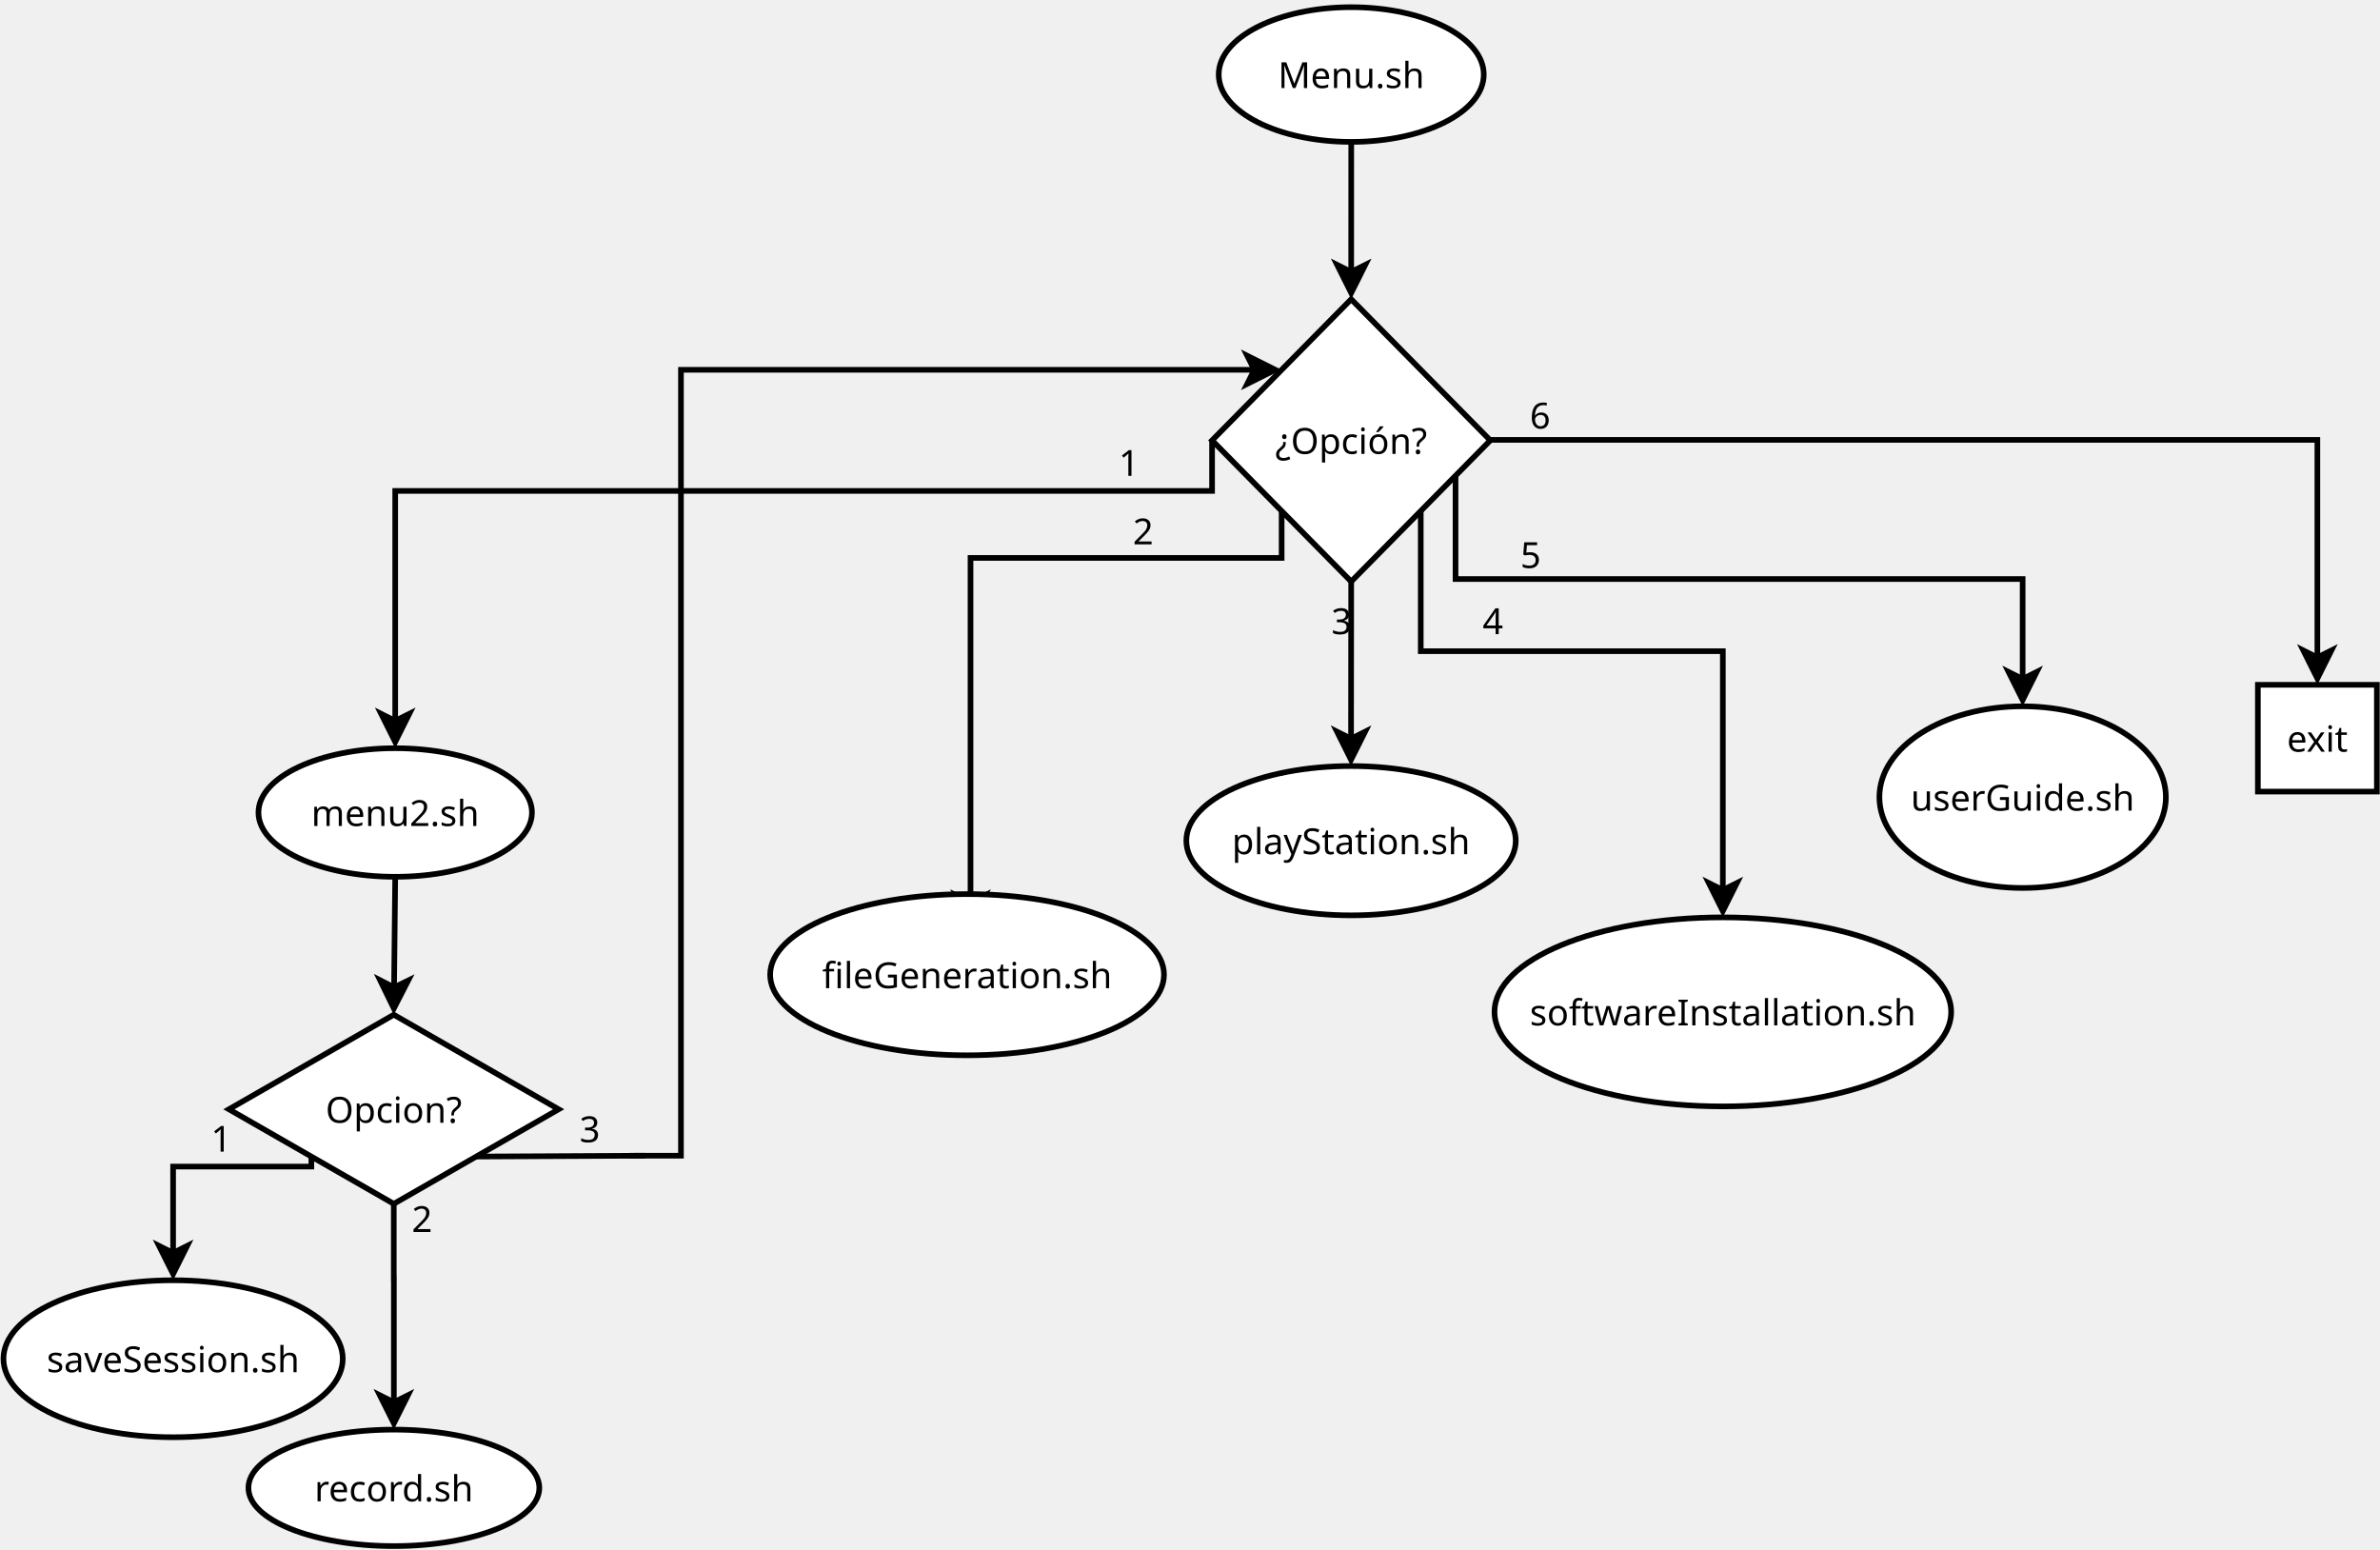
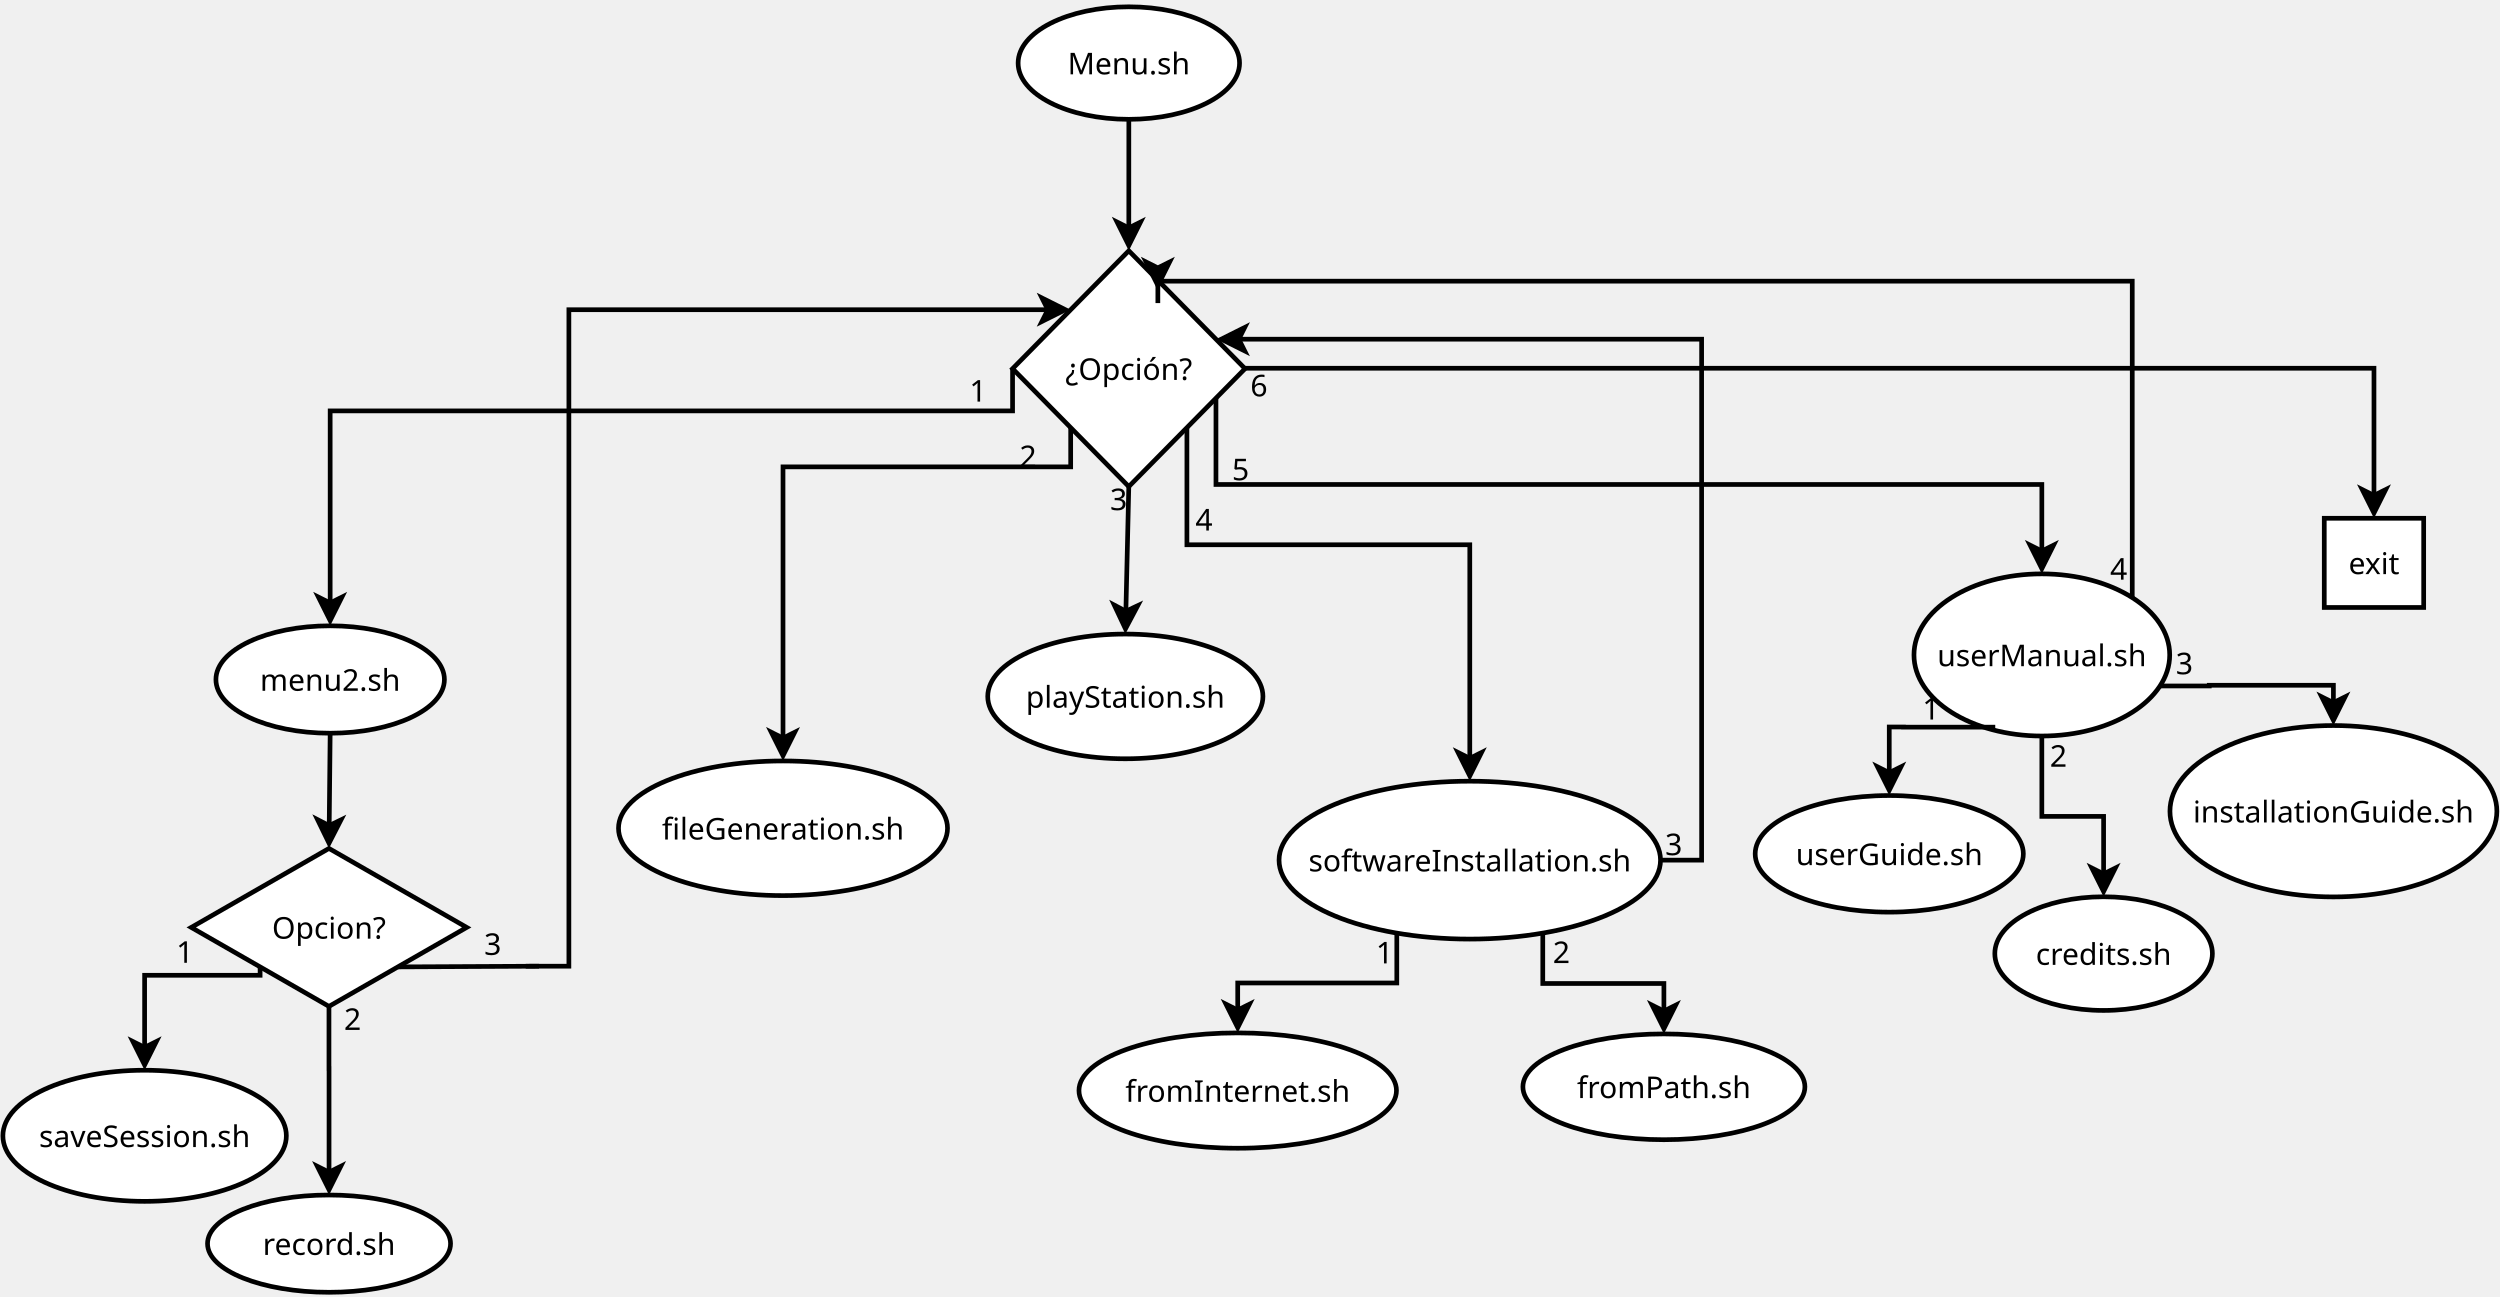
- <svg xmlns="http://www.w3.org/2000/svg" width="43cm" height="28cm" viewBox="-187 31 847 550">
-   <g>
-     <polygon style="fill: #ffffff" points="293.866,136.711 343.377,186.943 293.866,237.175 244.354,186.943 " />
-     <polygon style="fill: none; fill-opacity:0; stroke-width: 2; stroke: #000000" points="293.866,136.711 343.377,186.943 293.866,237.175 244.354,186.943 " />
+ <svg xmlns="http://www.w3.org/2000/svg" width="54cm" height="28cm" viewBox="-187 31 1065 550">
+   <g>
+     <polygon style="fill: #ffffff" points="293.866,136.711 343.378,186.943 293.866,237.174 244.354,186.943 " />
+     <polygon style="fill: none; fill-opacity:0; stroke-width: 2; stroke: #000000" points="293.866,136.711 343.378,186.943 293.866,237.174 244.354,186.943 " />
    <text font-size="12.8" style="fill: #000000;text-anchor:middle;font-family:sans-serif;font-style:normal;font-weight:normal" x="293.866" y="191.743">
      <tspan x="293.866" y="191.743">¿Opción?</tspan>
    </text>
  </g>
  <text font-size="12.8" style="fill: #000000;text-anchor:start;font-family:sans-serif;font-style:normal;font-weight:normal" x="293.866" y="186.943">
    <tspan x="293.866" y="186.943" />
  </text>
  <g>
-     <rect style="fill: #ffffff" x="616.537" y="273.918" width="42.35" height="38" />
-     <rect style="fill: none; fill-opacity:0; stroke-width: 2; stroke: #000000" x="616.537" y="273.918" width="42.35" height="38" />
-     <text font-size="12.8" style="fill: #000000;text-anchor:middle;font-family:sans-serif;font-style:normal;font-weight:normal" x="637.712" y="297.718">
-       <tspan x="637.712" y="297.718">exit</tspan>
+     <rect style="fill: #ffffff" x="803.137" y="250.673" width="42.35" height="38" />
+     <rect style="fill: none; fill-opacity:0; stroke-width: 2; stroke: #000000" x="803.137" y="250.673" width="42.35" height="38" />
+     <text font-size="12.8" style="fill: #000000;text-anchor:middle;font-family:sans-serif;font-style:normal;font-weight:normal" x="824.312" y="274.473">
+       <tspan x="824.312" y="274.473">exit</tspan>
    </text>
  </g>
  <text font-size="12.8" style="fill: #000000;text-anchor:start;font-family:sans-serif;font-style:normal;font-weight:normal" x="516.376" y="192.589">
    <tspan x="516.376" y="192.589" />
  </text>
  <g>
-     <polyline style="fill: none; fill-opacity:0; stroke-width: 2; stroke: #000000" points="244.354,186.943 244.354,204.929 -46.351,204.929 -46.351,286.748 " />
+     <polyline style="fill: none; fill-opacity:0; stroke-width: 2; stroke: #000000" points="244.354,186.943 244.354,204.928 -46.351,204.928 -46.351,286.748 " />
    <polygon style="fill: #000000" points="-46.351,294.248 -51.351,284.248 -46.351,286.748 -41.351,284.248 " />
    <polygon style="fill: none; fill-opacity:0; stroke-width: 2; stroke: #000000" points="-46.351,294.248 -51.351,284.248 -46.351,286.748 -41.351,284.248 " />
  </g>
  <g>
-     <polyline style="fill: none; fill-opacity:0; stroke-width: 2; stroke: #000000" points="269.11,212.059 269.11,228.771 158.389,228.771 158.389,351.427 " />
-     <polygon style="fill: #000000" points="158.389,358.927 153.389,348.927 158.389,351.427 163.389,348.927 " />
-     <polygon style="fill: none; fill-opacity:0; stroke-width: 2; stroke: #000000" points="158.389,358.927 153.389,348.927 158.389,351.427 163.389,348.927 " />
-   </g>
-   <g>
-     <line style="fill: none; fill-opacity:0; stroke-width: 2; stroke: #000000" x1="293.866" y1="237.175" x2="293.816" y2="293.093" />
-     <polygon style="fill: #000000" points="293.81,300.593 288.818,290.588 293.816,293.093 298.818,290.597 " />
-     <polygon style="fill: none; fill-opacity:0; stroke-width: 2; stroke: #000000" points="293.81,300.593 288.818,290.588 293.816,293.093 298.818,290.597 " />
-   </g>
-   <g>
-     <polyline style="fill: none; fill-opacity:0; stroke-width: 2; stroke: #000000" points="318.622,212.059 318.622,261.957 426.128,261.957 426.128,346.941 " />
-     <polygon style="fill: #000000" points="426.128,354.441 421.128,344.441 426.128,346.941 431.128,344.441 " />
-     <polygon style="fill: none; fill-opacity:0; stroke-width: 2; stroke: #000000" points="426.128,354.441 421.128,344.441 426.128,346.941 431.128,344.441 " />
-   </g>
-   <g>
-     <polyline style="fill: none; fill-opacity:0; stroke-width: 2; stroke: #000000" points="343.377,186.943 343.377,186.763 637.712,186.763 637.712,264.182 " />
-     <polygon style="fill: #000000" points="637.712,271.682 632.712,261.682 637.712,264.182 642.712,261.682 " />
-     <polygon style="fill: none; fill-opacity:0; stroke-width: 2; stroke: #000000" points="637.712,271.682 632.712,261.682 637.712,264.182 642.712,261.682 " />
-   </g>
-   <g>
-     <polyline style="fill: none; fill-opacity:0; stroke-width: 2; stroke: #000000" points="330.999,199.501 330.999,236.281 532.822,236.281 532.822,271.835 " />
-     <polygon style="fill: #000000" points="532.822,279.335 527.822,269.335 532.822,271.835 537.822,269.335 " />
-     <polygon style="fill: none; fill-opacity:0; stroke-width: 2; stroke: #000000" points="532.822,279.335 527.822,269.335 532.822,271.835 537.822,269.335 " />
+     <polyline style="fill: none; fill-opacity:0; stroke-width: 2; stroke: #000000" points="269.11,212.059 269.11,228.77 146.562,228.77 146.562,344.317 " />
+     <polygon style="fill: #000000" points="146.562,351.817 141.562,341.817 146.562,344.317 151.562,341.817 " />
+     <polygon style="fill: none; fill-opacity:0; stroke-width: 2; stroke: #000000" points="146.562,351.817 141.562,341.817 146.562,344.317 151.562,341.817 " />
+   </g>
+   <g>
+     <line style="fill: none; fill-opacity:0; stroke-width: 2; stroke: #000000" x1="293.866" y1="237.174" x2="292.622" y2="290.266" />
+     <polygon style="fill: #000000" points="292.447,297.764 287.682,287.65 292.622,290.266 297.679,287.884 " />
+     <polygon style="fill: none; fill-opacity:0; stroke-width: 2; stroke: #000000" points="292.447,297.764 287.682,287.65 292.622,290.266 297.679,287.884 " />
+   </g>
+   <g>
+     <polyline style="fill: none; fill-opacity:0; stroke-width: 2; stroke: #000000" points="318.622,212.059 318.622,261.958 439.128,261.958 439.128,352.94 " />
+     <polygon style="fill: #000000" points="439.128,360.44 434.128,350.44 439.128,352.94 444.128,350.44 " />
+     <polygon style="fill: none; fill-opacity:0; stroke-width: 2; stroke: #000000" points="439.128,360.44 434.128,350.44 439.128,352.94 444.128,350.44 " />
+   </g>
+   <g>
+     <polyline style="fill: none; fill-opacity:0; stroke-width: 2; stroke: #000000" points="343.378,186.943 343.378,186.763 824.312,186.763 824.312,240.937 " />
+     <polygon style="fill: #000000" points="824.312,248.437 819.312,238.437 824.312,240.937 829.312,238.437 " />
+     <polygon style="fill: none; fill-opacity:0; stroke-width: 2; stroke: #000000" points="824.312,248.437 819.312,238.437 824.312,240.937 829.312,238.437 " />
+   </g>
+   <g>
+     <polyline style="fill: none; fill-opacity:0; stroke-width: 2; stroke: #000000" points="331,199.501 331,236.28 682.822,236.28 682.822,264.62 " />
+     <polygon style="fill: #000000" points="682.822,272.12 677.822,262.12 682.822,264.62 687.822,262.12 " />
+     <polygon style="fill: none; fill-opacity:0; stroke-width: 2; stroke: #000000" points="682.822,272.12 677.822,262.12 682.822,264.62 687.822,262.12 " />
  </g>
  <g>
    <line style="fill: none; fill-opacity:0; stroke-width: 2; stroke: #000000" x1="293.883" y1="80.725" x2="293.869" y2="126.975" />
-     <polygon style="fill: #000000" points="293.866,134.475 288.869,124.474 293.869,126.975 298.869,124.477 " />
-     <polygon style="fill: none; fill-opacity:0; stroke-width: 2; stroke: #000000" points="293.866,134.475 288.869,124.474 293.869,126.975 298.869,124.477 " />
-   </g>
-   <g>
-     <polygon style="fill: #ffffff" points="-46.861,391.324 11.812,424.968 -46.861,458.612 -105.534,424.968 " />
-     <polygon style="fill: none; fill-opacity:0; stroke-width: 2; stroke: #000000" points="-46.861,391.324 11.812,424.968 -46.861,458.612 -105.534,424.968 " />
+     <polygon style="fill: #000000" points="293.867,134.475 288.87,124.474 293.869,126.975 298.87,124.477 " />
+     <polygon style="fill: none; fill-opacity:0; stroke-width: 2; stroke: #000000" points="293.867,134.475 288.87,124.474 293.869,126.975 298.87,124.477 " />
+   </g>
+   <g>
+     <polygon style="fill: #ffffff" points="-46.861,391.324 11.813,424.968 -46.861,458.612 -105.534,424.968 " />
+     <polygon style="fill: none; fill-opacity:0; stroke-width: 2; stroke: #000000" points="-46.861,391.324 11.813,424.968 -46.861,458.612 -105.534,424.968 " />
    <text font-size="12.8" style="fill: #000000;text-anchor:middle;font-family:sans-serif;font-style:normal;font-weight:normal" x="-46.861" y="429.768">
      <tspan x="-46.861" y="429.768">Opcion?</tspan>
    </text>
  </g>
  <g>
-     <line style="fill: none; fill-opacity:0; stroke-width: 2; stroke: #000000" x1="-46.351" y1="342.238" x2="-46.76" y2="381.588" />
+     <line style="fill: none; fill-opacity:0; stroke-width: 2; stroke: #000000" x1="-46.351" y1="342.239" x2="-46.76" y2="381.588" />
    <polygon style="fill: #000000" points="-46.837,389.088 -51.733,379.037 -46.76,381.588 -41.734,379.14 " />
    <polygon style="fill: none; fill-opacity:0; stroke-width: 2; stroke: #000000" points="-46.837,389.088 -51.733,379.037 -46.76,381.588 -41.734,379.14 " />
  </g>
  <g>
-     <polyline style="fill: none; fill-opacity:0; stroke-width: 2; stroke: #000000" points="-76.197,441.79 -76.197,445.358 -125.394,445.358 -125.394,476.073 " />
-     <polygon style="fill: #000000" points="-125.394,483.573 -130.394,473.573 -125.394,476.073 -120.394,473.573 " />
-     <polygon style="fill: none; fill-opacity:0; stroke-width: 2; stroke: #000000" points="-125.394,483.573 -130.394,473.573 -125.394,476.073 -120.394,473.573 " />
+     <polyline style="fill: none; fill-opacity:0; stroke-width: 2; stroke: #000000" points="-76.197,441.79 -76.197,445.358 -125.394,445.358 -125.394,476.072 " />
+     <polygon style="fill: #000000" points="-125.394,483.572 -130.394,473.572 -125.394,476.072 -120.394,473.572 " />
+     <polygon style="fill: none; fill-opacity:0; stroke-width: 2; stroke: #000000" points="-125.394,483.572 -130.394,473.572 -125.394,476.072 -120.394,473.572 " />
  </g>
  <g>
    <polyline style="fill: none; fill-opacity:0; stroke-width: 2; stroke: #000000" points="-46.861,458.612 -46.861,485.082 -46.828,485.082 -46.828,529.228 " />
    <polygon style="fill: #000000" points="-46.828,536.728 -51.828,526.728 -46.828,529.228 -41.828,526.728 " />
    <polygon style="fill: none; fill-opacity:0; stroke-width: 2; stroke: #000000" points="-46.828,536.728 -51.828,526.728 -46.828,529.228 -41.828,526.728 " />
  </g>
  <polyline style="fill: none; fill-opacity:0; stroke-width: 2; stroke: #000000" points="-17.524,441.79 42.614,441.49 " />
  <g>
    <polyline style="fill: none; fill-opacity:0; stroke-width: 2; stroke: #000000" points="36.957,441.49 55.342,441.49 55.342,161.827 259.374,161.827 " />
    <polygon style="fill: #000000" points="266.874,161.827 256.874,166.827 259.374,161.827 256.874,156.827 " />
    <polygon style="fill: none; fill-opacity:0; stroke-width: 2; stroke: #000000" points="266.874,161.827 256.874,166.827 259.374,161.827 256.874,156.827 " />
  </g>
  <g>
    <ellipse style="fill: #ffffff" cx="293.883" cy="56.757" rx="47.165" ry="23.968" />
    <ellipse style="fill: none; fill-opacity:0; stroke-width: 2; stroke: #000000" cx="293.883" cy="56.757" rx="47.165" ry="23.968" />
    <text font-size="12.8" style="fill: #000000;text-anchor:middle;font-family:sans-serif;font-style:normal;font-weight:normal" x="293.883" y="61.557">
      <tspan x="293.883" y="61.557">Menu.sh</tspan>
    </text>
  </g>
  <g>
    <ellipse style="fill: #ffffff" cx="-46.351" cy="319.361" rx="48.667" ry="22.877" />
    <ellipse style="fill: none; fill-opacity:0; stroke-width: 2; stroke: #000000" cx="-46.351" cy="319.361" rx="48.667" ry="22.877" />
    <text font-size="12.8" style="fill: #000000;text-anchor:middle;font-family:sans-serif;font-style:normal;font-weight:normal" x="-46.351" y="324.161">
      <tspan x="-46.351" y="324.161">menu2.sh</tspan>
    </text>
  </g>
  <g>
-     <ellipse style="fill: #ffffff" cx="-46.828" cy="559.684" rx="51.763" ry="20.721" />
-     <ellipse style="fill: none; fill-opacity:0; stroke-width: 2; stroke: #000000" cx="-46.828" cy="559.684" rx="51.763" ry="20.721" />
-     <text font-size="12.8" style="fill: #000000;text-anchor:middle;font-family:sans-serif;font-style:normal;font-weight:normal" x="-46.828" y="564.484">
-       <tspan x="-46.828" y="564.484">record.sh</tspan>
-     </text>
-   </g>
-   <g>
-     <ellipse style="fill: #ffffff" cx="-125.394" cy="513.74" rx="60.376" ry="27.931" />
-     <ellipse style="fill: none; fill-opacity:0; stroke-width: 2; stroke: #000000" cx="-125.394" cy="513.74" rx="60.376" ry="27.931" />
-     <text font-size="12.8" style="fill: #000000;text-anchor:middle;font-family:sans-serif;font-style:normal;font-weight:normal" x="-125.394" y="518.54">
-       <tspan x="-125.394" y="518.54">saveSession.sh</tspan>
-     </text>
-   </g>
-   <g>
-     <ellipse style="fill: #ffffff" cx="157.168" cy="377.078" rx="70.08" ry="28.682" />
-     <ellipse style="fill: none; fill-opacity:0; stroke-width: 2; stroke: #000000" cx="157.168" cy="377.078" rx="70.08" ry="28.682" />
-     <text font-size="12.8" style="fill: #000000;text-anchor:middle;font-family:sans-serif;font-style:normal;font-weight:normal" x="157.168" y="381.878">
-       <tspan x="157.168" y="381.878">fileGeneration.sh</tspan>
-     </text>
-   </g>
-   <g>
-     <ellipse style="fill: #ffffff" cx="293.808" cy="329.393" rx="58.617" ry="26.564" />
-     <ellipse style="fill: none; fill-opacity:0; stroke-width: 2; stroke: #000000" cx="293.808" cy="329.393" rx="58.617" ry="26.564" />
-     <text font-size="12.8" style="fill: #000000;text-anchor:middle;font-family:sans-serif;font-style:normal;font-weight:normal" x="293.808" y="334.193">
-       <tspan x="293.808" y="334.193">playStation.sh</tspan>
-     </text>
-   </g>
-   <g>
-     <ellipse style="fill: #ffffff" cx="426.128" cy="390.309" rx="81.254" ry="33.633" />
-     <ellipse style="fill: none; fill-opacity:0; stroke-width: 2; stroke: #000000" cx="426.128" cy="390.309" rx="81.254" ry="33.633" />
-     <text font-size="12.8" style="fill: #000000;text-anchor:middle;font-family:sans-serif;font-style:normal;font-weight:normal" x="426.128" y="395.109">
-       <tspan x="426.128" y="395.109">softwareInstallation.sh</tspan>
-     </text>
-   </g>
-   <g>
-     <ellipse style="fill: #ffffff" cx="532.822" cy="313.893" rx="50.976" ry="32.322" />
-     <ellipse style="fill: none; fill-opacity:0; stroke-width: 2; stroke: #000000" cx="532.822" cy="313.893" rx="50.976" ry="32.322" />
-     <text font-size="12.8" style="fill: #000000;text-anchor:middle;font-family:sans-serif;font-style:normal;font-weight:normal" x="532.822" y="318.693">
-       <tspan x="532.822" y="318.693">userGuide.sh</tspan>
-     </text>
-   </g>
-   <text font-size="12.8" style="fill: #000000;text-anchor:start;font-family:sans-serif;font-style:normal;font-weight:normal" x="211.126" y="199.553">
-     <tspan x="211.126" y="199.553">1</tspan>
-   </text>
-   <text font-size="12.8" style="fill: #000000;text-anchor:start;font-family:sans-serif;font-style:normal;font-weight:normal" x="216.172" y="223.939">
-     <tspan x="216.172" y="223.939">2</tspan>
-   </text>
-   <text font-size="12.8" style="fill: #000000;text-anchor:start;font-family:sans-serif;font-style:normal;font-weight:normal" x="286.807" y="255.892">
-     <tspan x="286.807" y="255.892">3</tspan>
-   </text>
-   <text font-size="12.8" style="fill: #000000;text-anchor:start;font-family:sans-serif;font-style:normal;font-weight:normal" x="340.624" y="255.892">
-     <tspan x="340.624" y="255.892">4</tspan>
-   </text>
-   <text font-size="12.8" style="fill: #000000;text-anchor:start;font-family:sans-serif;font-style:normal;font-weight:normal" x="354.078" y="232.348">
-     <tspan x="354.078" y="232.348">5</tspan>
-   </text>
-   <text font-size="12.8" style="fill: #000000;text-anchor:start;font-family:sans-serif;font-style:normal;font-weight:normal" x="357.442" y="182.735">
-     <tspan x="357.442" y="182.735">6</tspan>
+     <ellipse style="fill: #ffffff" cx="-46.828" cy="559.685" rx="51.763" ry="20.721" />
+     <ellipse style="fill: none; fill-opacity:0; stroke-width: 2; stroke: #000000" cx="-46.828" cy="559.685" rx="51.763" ry="20.721" />
+     <text font-size="12.8" style="fill: #000000;text-anchor:middle;font-family:sans-serif;font-style:normal;font-weight:normal" x="-46.828" y="564.485">
+       <tspan x="-46.828" y="564.485">record.sh</tspan>
+     </text>
+   </g>
+   <g>
+     <ellipse style="fill: #ffffff" cx="-125.394" cy="513.739" rx="60.376" ry="27.931" />
+     <ellipse style="fill: none; fill-opacity:0; stroke-width: 2; stroke: #000000" cx="-125.394" cy="513.739" rx="60.376" ry="27.931" />
+     <text font-size="12.8" style="fill: #000000;text-anchor:middle;font-family:sans-serif;font-style:normal;font-weight:normal" x="-125.394" y="518.539">
+       <tspan x="-125.394" y="518.539">saveSession.sh</tspan>
+     </text>
+   </g>
+   <g>
+     <ellipse style="fill: #ffffff" cx="146.562" cy="382.735" rx="70.08" ry="28.682" />
+     <ellipse style="fill: none; fill-opacity:0; stroke-width: 2; stroke: #000000" cx="146.562" cy="382.735" rx="70.08" ry="28.682" />
+     <text font-size="12.8" style="fill: #000000;text-anchor:middle;font-family:sans-serif;font-style:normal;font-weight:normal" x="146.562" y="387.535">
+       <tspan x="146.562" y="387.535">fileGeneration.sh</tspan>
+     </text>
+   </g>
+   <g>
+     <ellipse style="fill: #ffffff" cx="292.394" cy="326.564" rx="58.617" ry="26.564" />
+     <ellipse style="fill: none; fill-opacity:0; stroke-width: 2; stroke: #000000" cx="292.394" cy="326.564" rx="58.617" ry="26.564" />
+     <text font-size="12.8" style="fill: #000000;text-anchor:middle;font-family:sans-serif;font-style:normal;font-weight:normal" x="292.394" y="331.364">
+       <tspan x="292.394" y="331.364">playStation.sh</tspan>
+     </text>
+   </g>
+   <g>
+     <ellipse style="fill: #ffffff" cx="439.128" cy="396.309" rx="81.254" ry="33.633" />
+     <ellipse style="fill: none; fill-opacity:0; stroke-width: 2; stroke: #000000" cx="439.128" cy="396.309" rx="81.254" ry="33.633" />
+     <text font-size="12.8" style="fill: #000000;text-anchor:middle;font-family:sans-serif;font-style:normal;font-weight:normal" x="439.128" y="401.109">
+       <tspan x="439.128" y="401.109">softwareInstallation.sh</tspan>
+     </text>
+   </g>
+   <g>
+     <ellipse style="fill: #ffffff" cx="682.822" cy="308.894" rx="54.471" ry="34.538" />
+     <ellipse style="fill: none; fill-opacity:0; stroke-width: 2; stroke: #000000" cx="682.822" cy="308.894" rx="54.471" ry="34.538" />
+     <text font-size="12.8" style="fill: #000000;text-anchor:middle;font-family:sans-serif;font-style:normal;font-weight:normal" x="682.822" y="313.694">
+       <tspan x="682.822" y="313.694">userManual.sh</tspan>
+     </text>
+   </g>
+   <text font-size="12.8" style="fill: #000000;text-anchor:start;font-family:sans-serif;font-style:normal;font-weight:normal" x="225.975" y="200.967">
+     <tspan x="225.975" y="200.967">1</tspan>
+   </text>
+   <text font-size="12.8" style="fill: #000000;text-anchor:start;font-family:sans-serif;font-style:normal;font-weight:normal" x="247.284" y="228.888">
+     <tspan x="247.284" y="228.888">2</tspan>
+   </text>
+   <text font-size="12.8" style="fill: #000000;text-anchor:start;font-family:sans-serif;font-style:normal;font-weight:normal" x="285.877" y="247.209">
+     <tspan x="285.877" y="247.209">3</tspan>
+   </text>
+   <text font-size="12.8" style="fill: #000000;text-anchor:start;font-family:sans-serif;font-style:normal;font-weight:normal" x="322.239" y="255.892">
+     <tspan x="322.239" y="255.892">4</tspan>
+   </text>
+   <text font-size="12.8" style="fill: #000000;text-anchor:start;font-family:sans-serif;font-style:normal;font-weight:normal" x="337.815" y="234.469">
+     <tspan x="337.815" y="234.469">5</tspan>
+   </text>
+   <text font-size="12.8" style="fill: #000000;text-anchor:start;font-family:sans-serif;font-style:normal;font-weight:normal" x="345.653" y="198.736">
+     <tspan x="345.653" y="198.736">6</tspan>
  </text>
  <text font-size="12.8" style="fill: #000000;text-anchor:start;font-family:sans-serif;font-style:normal;font-weight:normal" x="-111.93" y="440.048">
    <tspan x="-111.93" y="440.048">1</tspan>
  </text>
  <text font-size="12.8" style="fill: #000000;text-anchor:start;font-family:sans-serif;font-style:normal;font-weight:normal" x="-40.455" y="468.638">
    <tspan x="-40.455" y="468.638">2</tspan>
  </text>
  <text font-size="12.8" style="fill: #000000;text-anchor:start;font-family:sans-serif;font-style:normal;font-weight:normal" x="19.249" y="436.684">
    <tspan x="19.249" y="436.684">3</tspan>
  </text>
+   <g>
+     <ellipse style="fill: #ffffff" cx="340.266" cy="494.469" rx="67.626" ry="24.567" />
+     <ellipse style="fill: none; fill-opacity:0; stroke-width: 2; stroke: #000000" cx="340.266" cy="494.469" rx="67.626" ry="24.567" />
+     <text font-size="12.8" style="fill: #000000;text-anchor:middle;font-family:sans-serif;font-style:normal;font-weight:normal" x="340.266" y="499.269">
+       <tspan x="340.266" y="499.269">fromInternet.sh</tspan>
+     </text>
+   </g>
+   <g>
+     <ellipse style="fill: #ffffff" cx="521.821" cy="492.872" rx="60.067" ry="22.534" />
+     <ellipse style="fill: none; fill-opacity:0; stroke-width: 2; stroke: #000000" cx="521.821" cy="492.872" rx="60.067" ry="22.534" />
+     <text font-size="12.8" style="fill: #000000;text-anchor:middle;font-family:sans-serif;font-style:normal;font-weight:normal" x="521.821" y="497.672">
+       <tspan x="521.821" y="497.672">fromPath.sh</tspan>
+     </text>
+   </g>
+   <g>
+     <polyline style="fill: none; fill-opacity:0; stroke-width: 2; stroke: #000000" points="408.033,427.381 408.033,448.641 340.266,448.641 340.266,460.166 " />
+     <polygon style="fill: #000000" points="340.266,467.666 335.266,457.666 340.266,460.166 345.266,457.666 " />
+     <polygon style="fill: none; fill-opacity:0; stroke-width: 2; stroke: #000000" points="340.266,467.666 335.266,457.666 340.266,460.166 345.266,457.666 " />
+   </g>
+   <g>
+     <polyline style="fill: none; fill-opacity:0; stroke-width: 2; stroke: #000000" points="470.222,427.381 470.222,448.859 521.821,448.859 521.821,460.602 " />
+     <polygon style="fill: #000000" points="521.821,468.102 516.821,458.102 521.821,460.602 526.821,458.102 " />
+     <polygon style="fill: none; fill-opacity:0; stroke-width: 2; stroke: #000000" points="521.821,468.102 516.821,458.102 521.821,460.602 526.821,458.102 " />
+   </g>
+   <text font-size="12.8" style="fill: #000000;text-anchor:start;font-family:sans-serif;font-style:normal;font-weight:normal" x="399.151" y="440.284">
+     <tspan x="399.151" y="440.284">1</tspan>
+   </text>
+   <text font-size="12.8" style="fill: #000000;text-anchor:start;font-family:sans-serif;font-style:normal;font-weight:normal" x="474.503" y="440.163">
+     <tspan x="474.503" y="440.163">2</tspan>
+   </text>
+   <g>
+     <polyline style="fill: none; fill-opacity:0; stroke-width: 2; stroke: #000000" points="520.382,396.309 537.89,396.309 537.89,174.385 340.736,174.385 " />
+     <polygon style="fill: #000000" points="333.236,174.385 343.236,169.385 340.736,174.385 343.236,179.385 " />
+     <polygon style="fill: none; fill-opacity:0; stroke-width: 2; stroke: #000000" points="333.236,174.385 343.236,169.385 340.736,174.385 343.236,179.385 " />
+   </g>
+   <text font-size="12.8" style="fill: #000000;text-anchor:start;font-family:sans-serif;font-style:normal;font-weight:normal" x="522.352" y="394.191">
+     <tspan x="522.352" y="394.191">3</tspan>
+   </text>
+   <g>
+     <ellipse style="fill: #ffffff" cx="709.134" cy="436.124" rx="46.343" ry="24.213" />
+     <ellipse style="fill: none; fill-opacity:0; stroke-width: 2; stroke: #000000" cx="709.134" cy="436.124" rx="46.343" ry="24.213" />
+     <text font-size="12.8" style="fill: #000000;text-anchor:middle;font-family:sans-serif;font-style:normal;font-weight:normal" x="709.134" y="440.924">
+       <tspan x="709.134" y="440.924">credits.sh</tspan>
+     </text>
+   </g>
+   <g>
+     <ellipse style="fill: #ffffff" cx="807.031" cy="375.47" rx="69.633" ry="36.503" />
+     <ellipse style="fill: none; fill-opacity:0; stroke-width: 2; stroke: #000000" cx="807.031" cy="375.47" rx="69.633" ry="36.503" />
+     <text font-size="12.8" style="fill: #000000;text-anchor:middle;font-family:sans-serif;font-style:normal;font-weight:normal" x="807.031" y="380.27">
+       <tspan x="807.031" y="380.27">installationGuide.sh</tspan>
+     </text>
+   </g>
+   <text font-size="12.8" style="fill: #000000;text-anchor:start;font-family:sans-serif;font-style:normal;font-weight:normal" x="682.822" y="308.894">
+     <tspan x="682.822" y="308.894" />
+   </text>
+   <g>
+     <ellipse style="fill: #ffffff" cx="617.823" cy="393.622" rx="57.116" ry="24.838" />
+     <ellipse style="fill: none; fill-opacity:0; stroke-width: 2; stroke: #000000" cx="617.823" cy="393.622" rx="57.116" ry="24.838" />
+     <text font-size="12.8" style="fill: #000000;text-anchor:middle;font-family:sans-serif;font-style:normal;font-weight:normal" x="617.823" y="398.422">
+       <tspan x="617.823" y="398.422">userGuide.sh</tspan>
+     </text>
+   </g>
+   <g>
+     <polyline style="fill: none; fill-opacity:0; stroke-width: 2; stroke: #000000" points="661.977,340.803 661.977,339.655 623.89,339.655 623.89,339.587 617.823,339.587 617.823,359.047 " />
+     <polygon style="fill: #000000" points="617.823,366.547 612.823,356.547 617.823,359.047 622.823,356.547 " />
+     <polygon style="fill: none; fill-opacity:0; stroke-width: 2; stroke: #000000" points="617.823,366.547 612.823,356.547 617.823,359.047 622.823,356.547 " />
+   </g>
+   <g>
+     <polyline style="fill: none; fill-opacity:0; stroke-width: 2; stroke: #000000" points="733.147,322.111 754.147,322.111 754.147,321.814 807.031,321.814 807.031,329.231 " />
+     <polygon style="fill: #000000" points="807.031,336.731 802.031,326.731 807.031,329.231 812.031,326.731 " />
+     <polygon style="fill: none; fill-opacity:0; stroke-width: 2; stroke: #000000" points="807.031,336.731 802.031,326.731 807.031,329.231 812.031,326.731 " />
+   </g>
+   <g>
+     <polyline style="fill: none; fill-opacity:0; stroke-width: 2; stroke: #000000" points="682.822,343.432 682.822,377.671 709.134,377.671 709.134,402.175 " />
+     <polygon style="fill: #000000" points="709.134,409.675 704.134,399.675 709.134,402.175 714.134,399.675 " />
+     <polygon style="fill: none; fill-opacity:0; stroke-width: 2; stroke: #000000" points="709.134,409.675 704.134,399.675 709.134,402.175 714.134,399.675 " />
+   </g>
+   <text font-size="12.8" style="fill: #000000;text-anchor:start;font-family:sans-serif;font-style:normal;font-weight:normal" x="631.939" y="336.401">
+     <tspan x="631.939" y="336.401">1</tspan>
+   </text>
+   <text font-size="12.8" style="fill: #000000;text-anchor:start;font-family:sans-serif;font-style:normal;font-weight:normal" x="686.236" y="356.514">
+     <tspan x="686.236" y="356.514">2</tspan>
+   </text>
+   <text font-size="12.8" style="fill: #000000;text-anchor:start;font-family:sans-serif;font-style:normal;font-weight:normal" x="739.89" y="317.124">
+     <tspan x="739.89" y="317.124">3</tspan>
+   </text>
+   <g>
+     <polyline style="fill: none; fill-opacity:0; stroke-width: 2; stroke: #000000" points="721.339,284.472 721.339,149.666 306.244,149.666 306.244,159.005 " />
+     <polygon style="fill: #000000" points="306.244,151.505 301.244,141.505 306.244,144.005 311.244,141.505 " />
+     <polygon style="fill: none; fill-opacity:0; stroke-width: 2; stroke: #000000" points="306.244,151.505 301.244,141.505 306.244,144.005 311.244,141.505 " />
+   </g>
+   <text font-size="12.8" style="fill: #000000;text-anchor:start;font-family:sans-serif;font-style:normal;font-weight:normal" x="711.9" y="276.836">
+     <tspan x="711.9" y="276.836">4</tspan>
+   </text>
</svg>
